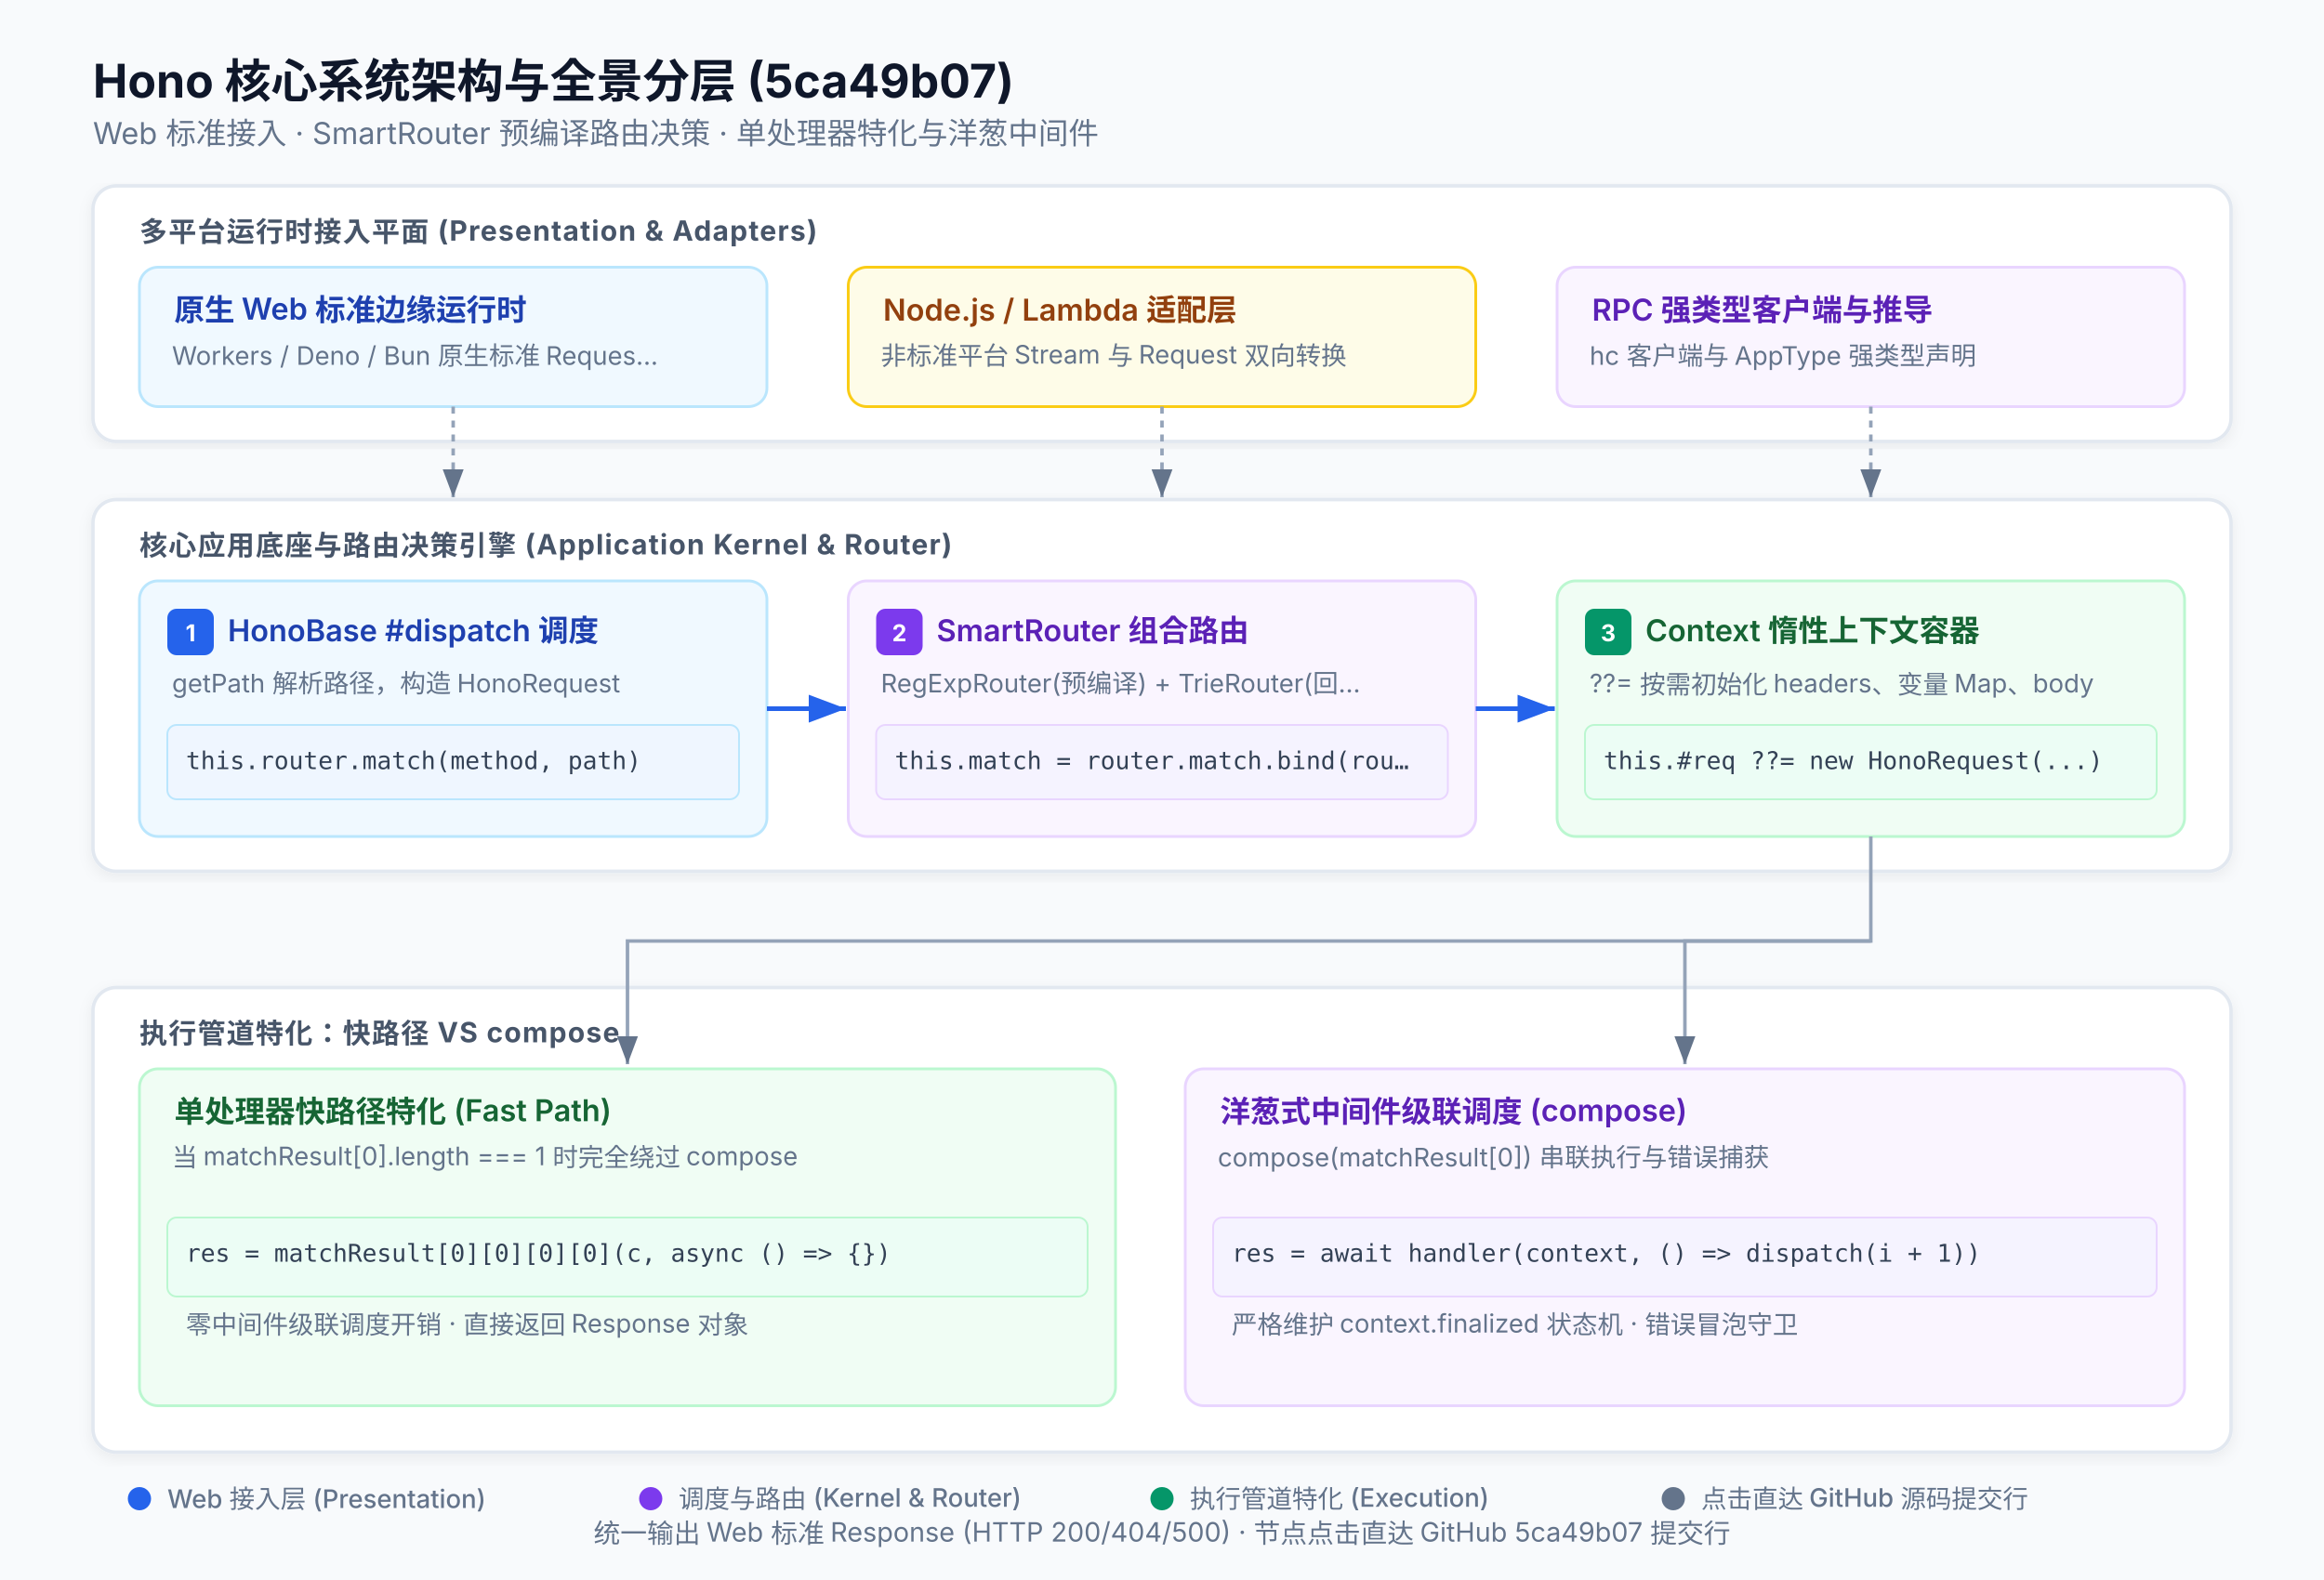
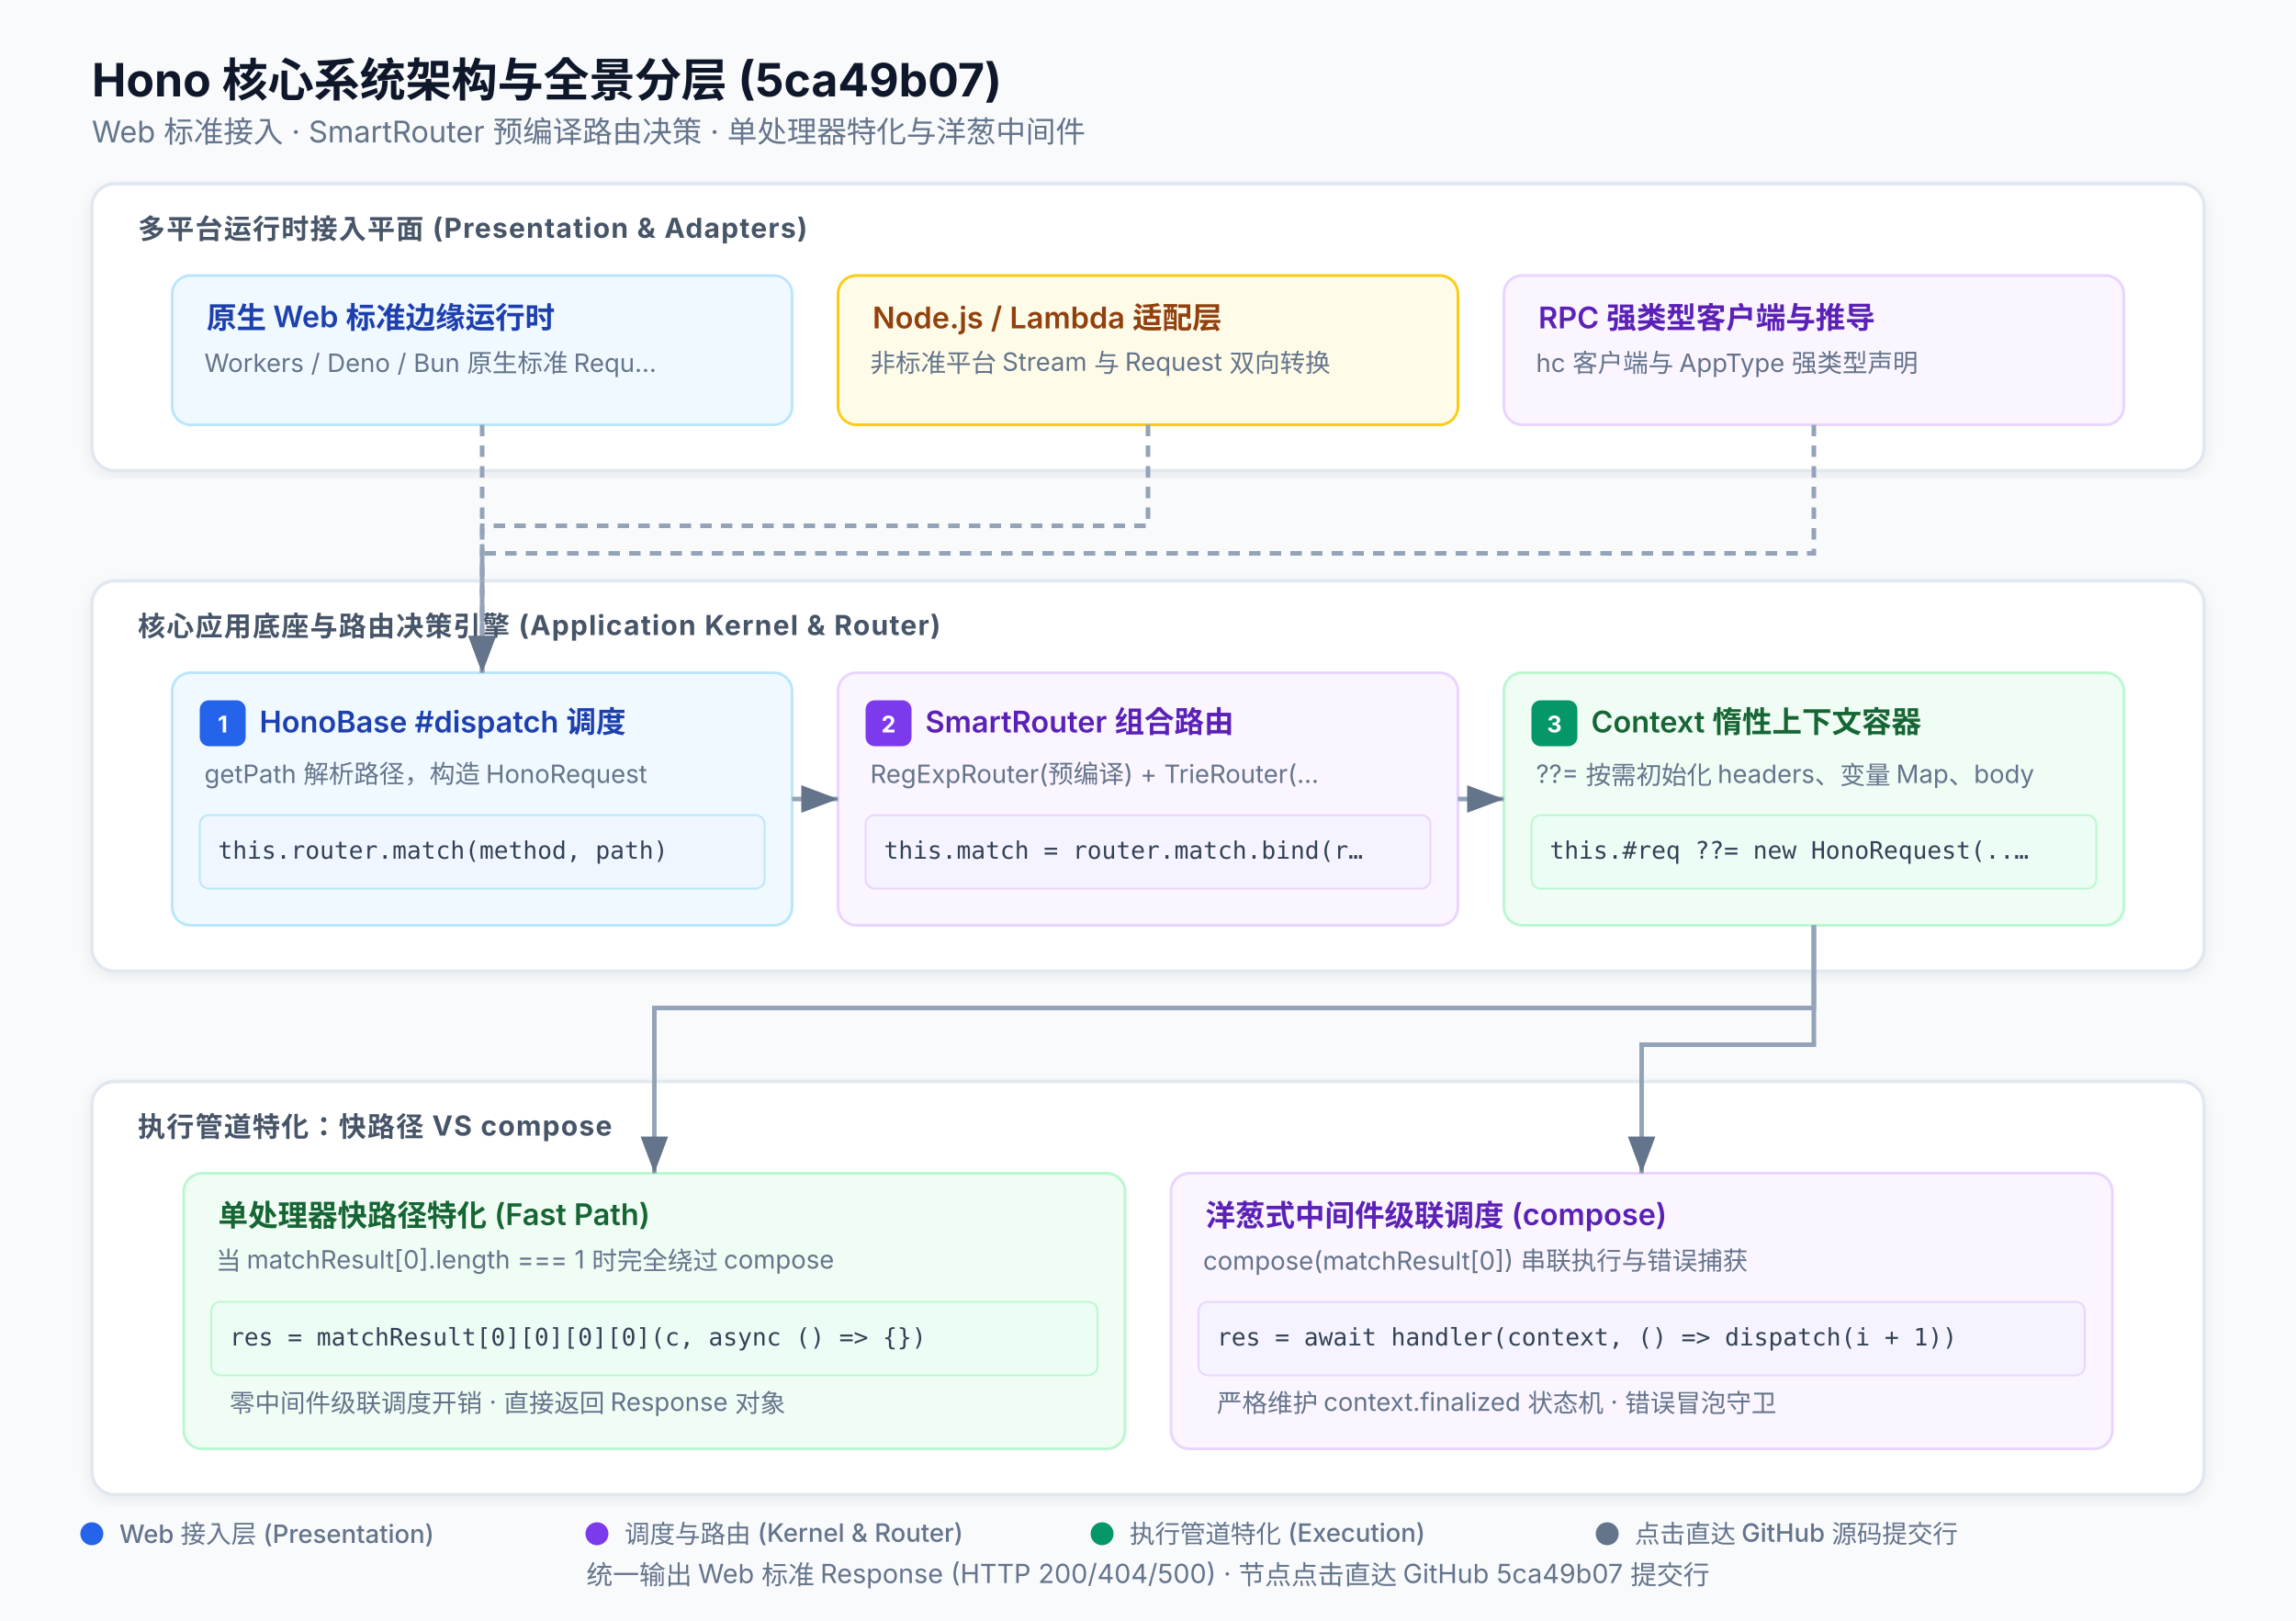
- <svg xmlns="http://www.w3.org/2000/svg" viewBox="0 0 1000 680" width="1000" height="680" style="max-width:100%;height:auto;display:block;margin:0 auto;" role="img" aria-label="Hono 核心系统架构与全景分层 (5ca49b07)">
+ <svg xmlns="http://www.w3.org/2000/svg" viewBox="0 0 1000 706" width="1000" height="706" style="max-width:100%;height:auto;display:block;margin:0 auto;" role="img" aria-label="Hono 核心系统架构与全景分层 (5ca49b07)">
  <defs>
    <marker id="arrow-blue-hono" markerWidth="8" markerHeight="6" refX="8" refY="3" orient="auto">
      <polygon points="0 0, 8 3, 0 6" fill="#2563eb" />
    </marker>
    <marker id="arrow-gray-hono" markerWidth="8" markerHeight="6" refX="8" refY="3" orient="auto">
      <polygon points="0 0, 8 3, 0 6" fill="#64748b" />
    </marker>
    <marker id="arrow-emerald-hono" markerWidth="8" markerHeight="6" refX="8" refY="3" orient="auto">
      <polygon points="0 0, 8 3, 0 6" fill="#059669" />
    </marker>
    <filter id="card-shadow-hono" x="-3%" y="-3%" width="106%" height="106%">
      <feDropShadow dx="0" dy="2" stdDeviation="3" flood-opacity="0.06" />
    </filter>
    <filter id="card-hover-shadow-hono" x="-5%" y="-5%" width="110%" height="110%">
      <feDropShadow dx="0" dy="4" stdDeviation="6" flood-opacity="0.12" />
    </filter>
  </defs>
  <style>
    text { font-family: -apple-system, BlinkMacSystemFont, "Segoe UI", "PingFang SC", "Hiragino Sans GB", sans-serif; }
    .canvas-bg { fill: var(--surface, #f8fafc); }
    .arch-title { font-size: 20px; font-weight: 700; fill: var(--text, #0f172a); }
    .arch-subtitle { font-size: 13px; font-weight: 400; fill: var(--muted, #64748b); }
    .layer-container { fill: var(--bg, #ffffff); stroke: var(--line, #e2e8f0); }
    .layer-title { font-size: 12px; font-weight: 700; fill: var(--muted, #475569); letter-spacing: 0.5px; text-transform: uppercase; }
    .card-title { font-size: 13px; font-weight: 600; }
    .card-desc { font-size: 11px; font-weight: 400; fill: #64748b; }
    .code-pill { font-size: 10.5px; font-family: ui-monospace, SFMono-Regular, Menlo, Monaco, monospace; fill: #334155; }
    .badge-text { font-size: 10px; font-weight: 700; fill: #ffffff; }
    .footer-note { font-size: 11.5px; font-weight: 400; fill: var(--muted, #64748b); }
    .legend-text { font-size: 11px; font-weight: 500; fill: var(--muted, #64748b); }
    a.card-anchor { text-decoration: none; cursor: pointer; }
    a.card-anchor:hover rect.card-rect { stroke-width: 2px; stroke: #2563eb; filter: url(#card-hover-shadow-hono); }
    a.card-anchor:hover text.card-title { fill: #2563eb; }
    :root[data-theme=dark] .canvas-bg { fill: #0f172a; }
    :root[data-theme=dark] .arch-title { fill: #f8fafc; }
    :root[data-theme=dark] .arch-subtitle { fill: #94a3b8; }
    :root[data-theme=dark] .layer-container { fill: #172236; stroke: #334155; }
    :root[data-theme=dark] .layer-title { fill: #94a3b8; }
    :root[data-theme=dark] .footer-note { fill: #94a3b8; }
    :root[data-theme=dark] .legend-text { fill: #94a3b8; }
    :root[data-theme=dark] .card-desc { fill: #94a3b8; }
    @media (prefers-color-scheme: dark) {
      .canvas-bg { fill: #0f172a; }
      .arch-title { fill: #f8fafc; }
      .arch-subtitle { fill: #94a3b8; }
      .layer-container { fill: #172236; stroke: #334155; }
      .layer-title { fill: #94a3b8; }
      .footer-note { fill: #94a3b8; }
      .legend-text { fill: #94a3b8; }
      .card-desc { fill: #94a3b8; }
    }
  </style>
-   <rect width="1000" height="680" class="canvas-bg" data-graph-role="background" />
+   <rect width="1000" height="706" class="canvas-bg" data-graph-role="background" />
  <text x="40" y="42" class="arch-title">Hono 核心系统架构与全景分层 (5ca49b07)</text>
  <text x="40" y="62" class="arch-subtitle">Web 标准接入 · SmartRouter 预编译路由决策 · 单处理器特化与洋葱中间件</text>
-   <rect x="40" y="80" width="920" height="110" rx="10" stroke-width="1.5" class="layer-container" filter="url(#card-shadow-hono)" data-graph-role="container" />
+   <rect x="40" y="80" width="920" height="125" rx="10" stroke-width="1.5" class="layer-container" filter="url(#card-shadow-hono)" data-graph-role="container" data-layer-id="adapters" />
  <text x="60" y="104" class="layer-title">多平台运行时接入平面 (Presentation &amp; Adapters)</text>
  <a class="card-anchor" href="https://github.com/honojs/hono/blob/5ca49b0720755c585c9a9835f0a479ceea36fb52/src/hono.ts#L20-L32" target="_blank" rel="noopener">
-     <g transform="translate(60, 115)">
-       <rect width="270" height="60" rx="8" fill="#f0f9ff" stroke="#bae6fd" stroke-width="1.2" class="card-rect" />
+     <g transform="translate(75, 120)" data-card-id="web">
+       <rect width="270" height="65" rx="8" fill="#f0f9ff" stroke="#bae6fd" stroke-width="1.2" class="card-rect" />
      <text x="15" y="23" class="card-title" fill="#1e40af">原生 Web 标准边缘运行时</text>
-       <text x="14" y="42" class="card-desc">Workers / Deno / Bun 原生标准 Reques…</text>
+       <text x="14" y="42" class="card-desc">Workers / Deno / Bun 原生标准 Requ…</text>
    </g>
  </a>
  <a class="card-anchor" href="https://github.com/honojs/hono/blob/5ca49b0720755c585c9a9835f0a479ceea36fb52/src/adapter/aws-lambda/handler.ts#L1-L25" target="_blank" rel="noopener">
-     <g transform="translate(365, 115)">
-       <rect width="270" height="60" rx="8" fill="#fefce8" stroke="#facc15" stroke-width="1.2" class="card-rect" />
+     <g transform="translate(365, 120)" data-card-id="adapters">
+       <rect width="270" height="65" rx="8" fill="#fefce8" stroke="#facc15" stroke-width="1.2" class="card-rect" />
      <text x="15" y="23" class="card-title" fill="#92400e">Node.js / Lambda 适配层</text>
      <text x="14" y="42" class="card-desc">非标准平台 Stream 与 Request 双向转换</text>
    </g>
  </a>
  <a class="card-anchor" href="https://github.com/honojs/hono/blob/5ca49b0720755c585c9a9835f0a479ceea36fb52/src/client/index.ts#L1-L17" target="_blank" rel="noopener">
-     <g transform="translate(670, 115)">
-       <rect width="270" height="60" rx="8" fill="#faf5ff" stroke="#e9d5ff" stroke-width="1.2" class="card-rect" />
+     <g transform="translate(655, 120)" data-card-id="rpc">
+       <rect width="270" height="65" rx="8" fill="#faf5ff" stroke="#e9d5ff" stroke-width="1.2" class="card-rect" />
      <text x="15" y="23" class="card-title" fill="#5b21b6">RPC 强类型客户端与推导</text>
      <text x="14" y="42" class="card-desc">hc 客户端与 AppType 强类型声明</text>
    </g>
  </a>
-   <rect x="40" y="215" width="920" height="160" rx="10" stroke-width="1.5" class="layer-container" filter="url(#card-shadow-hono)" data-graph-role="container" />
-   <text x="60" y="239" class="layer-title">核心应用底座与路由决策引擎 (Application Kernel &amp; Router)</text>
+   <rect x="40" y="253" width="920" height="170" rx="10" stroke-width="1.5" class="layer-container" filter="url(#card-shadow-hono)" data-graph-role="container" data-layer-id="kernel" />
+   <text x="60" y="277" class="layer-title">核心应用底座与路由决策引擎 (Application Kernel &amp; Router)</text>
  <a class="card-anchor" href="https://github.com/honojs/hono/blob/5ca49b0720755c585c9a9835f0a479ceea36fb52/src/hono-base.ts#L437-L448" target="_blank" rel="noopener">
-     <g transform="translate(60, 250)">
+     <g transform="translate(75, 293)" data-card-id="dispatch">
      <rect width="270" height="110" rx="8" fill="#f0f9ff" stroke="#bae6fd" stroke-width="1.2" class="card-rect" />
      <rect x="12" y="12" width="20" height="20" rx="4" fill="#2563eb" />
      <text x="22" y="26" text-anchor="middle" class="badge-text">1</text>
      <text x="38" y="26" class="card-title" fill="#1e40af">HonoBase #dispatch 调度</text>
      <text x="14" y="48" class="card-desc">getPath 解析路径，构造 HonoRequest</text>
      <rect x="12" y="62" width="246" height="32" rx="4" fill="#eff6ff" stroke="#bae6fd" stroke-width="0.8" />
      <text x="20" y="81" class="code-pill">this.router.match(method, path)</text>
    </g>
  </a>
  <a class="card-anchor" href="https://github.com/honojs/hono/blob/5ca49b0720755c585c9a9835f0a479ceea36fb52/src/router/smart-router/router.ts#L21-L49" target="_blank" rel="noopener">
-     <g transform="translate(365, 250)">
+     <g transform="translate(365, 293)" data-card-id="router">
      <rect width="270" height="110" rx="8" fill="#faf5ff" stroke="#e9d5ff" stroke-width="1.2" class="card-rect" />
      <rect x="12" y="12" width="20" height="20" rx="4" fill="#7c3aed" />
      <text x="22" y="26" text-anchor="middle" class="badge-text">2</text>
      <text x="38" y="26" class="card-title" fill="#5b21b6">SmartRouter 组合路由</text>
-       <text x="14" y="48" class="card-desc">RegExpRouter(预编译) + TrieRouter(回…</text>
+       <text x="14" y="48" class="card-desc">RegExpRouter(预编译) + TrieRouter(…</text>
      <rect x="12" y="62" width="246" height="32" rx="4" fill="#f5f3ff" stroke="#e9d5ff" stroke-width="0.8" />
-       <text x="20" y="81" class="code-pill">this.match = router.match.bind(rou…</text>
+       <text x="20" y="81" class="code-pill">this.match = router.match.bind(r…</text>
    </g>
  </a>
  <a class="card-anchor" href="https://github.com/honojs/hono/blob/5ca49b0720755c585c9a9835f0a479ceea36fb52/src/context.ts#L366-L407" target="_blank" rel="noopener">
-     <g transform="translate(670, 250)">
+     <g transform="translate(655, 293)" data-card-id="context">
      <rect width="270" height="110" rx="8" fill="#f0fdf4" stroke="#bbf7d0" stroke-width="1.2" class="card-rect" />
      <rect x="12" y="12" width="20" height="20" rx="4" fill="#059669" />
      <text x="22" y="26" text-anchor="middle" class="badge-text">3</text>
      <text x="38" y="26" class="card-title" fill="#166534">Context 惰性上下文容器</text>
      <text x="14" y="48" class="card-desc">??= 按需初始化 headers、变量 Map、body</text>
      <rect x="12" y="62" width="246" height="32" rx="4" fill="#ecfdf5" stroke="#bbf7d0" stroke-width="0.8" />
-       <text x="20" y="81" class="code-pill">this.#req ??= new HonoRequest(...)</text>
+       <text x="20" y="81" class="code-pill">this.#req ??= new HonoRequest(..…</text>
    </g>
  </a>
-   <rect x="40" y="425" width="920" height="200" rx="10" stroke-width="1.5" class="layer-container" filter="url(#card-shadow-hono)" data-graph-role="container" />
-   <text x="60" y="449" class="layer-title">执行管道特化：快路径 VS compose</text>
+   <rect x="40" y="471" width="920" height="180" rx="10" stroke-width="1.5" class="layer-container" filter="url(#card-shadow-hono)" data-graph-role="container" data-layer-id="execution" />
+   <text x="60" y="495" class="layer-title">执行管道特化：快路径 VS compose</text>
  <a class="card-anchor" href="https://github.com/honojs/hono/blob/5ca49b0720755c585c9a9835f0a479ceea36fb52/src/hono-base.ts#L449-L466" target="_blank" rel="noopener">
-     <g transform="translate(60, 460)">
-       <rect width="420" height="145" rx="8" fill="#f0fdf4" stroke="#bbf7d0" stroke-width="1.2" class="card-rect" />
+     <g transform="translate(80, 511)" data-card-id="fast-path">
+       <rect width="410" height="120" rx="8" fill="#f0fdf4" stroke="#bbf7d0" stroke-width="1.2" class="card-rect" />
      <text x="15" y="23" class="card-title" fill="#166534">单处理器快路径特化 (Fast Path)</text>
      <text x="14" y="42" class="card-desc">当 matchResult[0].length === 1 时完全绕过 compose</text>
-       <rect x="12" y="64" width="396" height="34" rx="4" fill="#ecfdf5" stroke="#bbf7d0" stroke-width="0.8" />
-       <text x="20" y="83" class="code-pill">res = matchResult[0][0][0][0](c, async () =&gt; {})</text>
-       <text x="20" y="114" class="card-desc" fill="#166534">零中间件级联调度开销 · 直接返回 Response 对象</text>
+       <rect x="12" y="56" width="386" height="32" rx="4" fill="#ecfdf5" stroke="#bbf7d0" stroke-width="0.8" />
+       <text x="20" y="75" class="code-pill">res = matchResult[0][0][0][0](c, async () =&gt; {})</text>
+       <text x="20" y="104" class="card-desc" fill="#166534">零中间件级联调度开销 · 直接返回 Response 对象</text>
    </g>
  </a>
  <a class="card-anchor" href="https://github.com/honojs/hono/blob/5ca49b0720755c585c9a9835f0a479ceea36fb52/src/compose.ts#L32-L71" target="_blank" rel="noopener">
-     <g transform="translate(510, 460)">
-       <rect width="430" height="145" rx="8" fill="#faf5ff" stroke="#e9d5ff" stroke-width="1.2" class="card-rect" />
+     <g transform="translate(510, 511)" data-card-id="compose">
+       <rect width="410" height="120" rx="8" fill="#faf5ff" stroke="#e9d5ff" stroke-width="1.2" class="card-rect" />
      <text x="15" y="23" class="card-title" fill="#5b21b6">洋葱式中间件级联调度 (compose)</text>
      <text x="14" y="42" class="card-desc">compose(matchResult[0]) 串联执行与错误捕获</text>
-       <rect x="12" y="64" width="406" height="34" rx="4" fill="#f5f3ff" stroke="#e9d5ff" stroke-width="0.8" />
-       <text x="20" y="83" class="code-pill">res = await handler(context, () =&gt; dispatch(i + 1))</text>
-       <text x="20" y="114" class="card-desc" fill="#5b21b6">严格维护 context.finalized 状态机 · 错误冒泡守卫</text>
+       <rect x="12" y="56" width="386" height="32" rx="4" fill="#f5f3ff" stroke="#e9d5ff" stroke-width="0.8" />
+       <text x="20" y="75" class="code-pill">res = await handler(context, () =&gt; dispatch(i + 1))</text>
+       <text x="20" y="104" class="card-desc" fill="#5b21b6">严格维护 context.finalized 状态机 · 错误冒泡守卫</text>
    </g>
  </a>
-   <line x1="195" y1="175" x2="195" y2="214" stroke="#94a3b8" stroke-width="1.5" marker-end="url(#arrow-gray-hono)" stroke-dasharray="3 3" />
-   <line x1="500" y1="175" x2="500" y2="214" stroke="#94a3b8" stroke-width="1.5" marker-end="url(#arrow-gray-hono)" stroke-dasharray="3 3" />
-   <line x1="805" y1="175" x2="805" y2="214" stroke="#94a3b8" stroke-width="1.5" marker-end="url(#arrow-gray-hono)" stroke-dasharray="3 3" />
-   <line x1="330" y1="305" x2="364" y2="305" stroke="#2563eb" stroke-width="2" marker-end="url(#arrow-blue-hono)" />
-   <line x1="635" y1="305" x2="669" y2="305" stroke="#2563eb" stroke-width="2" marker-end="url(#arrow-blue-hono)" />
-   <polyline points="805,360 805,405 270,405 270,458" fill="none" stroke="#94a3b8" stroke-width="1.5" marker-end="url(#arrow-gray-hono)" />
-   <polyline points="805,405 725,405 725,458" fill="none" stroke="#94a3b8" stroke-width="1.5" marker-end="url(#arrow-gray-hono)" />
-   <circle cx="60" cy="645" r="5" fill="#2563eb" />
-   <text x="72" y="649" class="legend-text">Web 接入层 (Presentation)</text>
-   <circle cx="280" cy="645" r="5" fill="#7c3aed" />
-   <text x="292" y="649" class="legend-text">调度与路由 (Kernel &amp; Router)</text>
-   <circle cx="500" cy="645" r="5" fill="#059669" />
-   <text x="512" y="649" class="legend-text">执行管道特化 (Execution)</text>
-   <circle cx="720" cy="645" r="5" fill="#64748b" />
-   <text x="732" y="649" class="legend-text">点击直达 GitHub 源码提交行</text>
-   <text x="500" y="664" text-anchor="middle" class="footer-note">统一输出 Web 标准 Response (HTTP 200/404/500) · 节点点击直达 GitHub 5ca49b07 提交行</text>
+   <polyline points="210,185 210,217 210,217 210,293" fill="none" stroke="#94a3b8" stroke-width="2" marker-end="url(#arrow-gray-hono)" stroke-dasharray="5 4" data-edge-from="web" data-edge-to="dispatch" />
+   <polyline points="500,185 500,229 210,229 210,293" fill="none" stroke="#94a3b8" stroke-width="2" marker-end="url(#arrow-gray-hono)" stroke-dasharray="5 4" data-edge-from="adapters" data-edge-to="dispatch" />
+   <polyline points="790,185 790,241 210,241 210,293" fill="none" stroke="#94a3b8" stroke-width="2" marker-end="url(#arrow-gray-hono)" stroke-dasharray="5 4" data-edge-from="rpc" data-edge-to="dispatch" />
+   <polyline points="345,348 355,348 355,348 365,348" fill="none" stroke="#94a3b8" stroke-width="2" marker-end="url(#arrow-gray-hono)" data-edge-from="dispatch" data-edge-to="router" />
+   <polyline points="635,348 645,348 645,348 655,348" fill="none" stroke="#94a3b8" stroke-width="2" marker-end="url(#arrow-gray-hono)" data-edge-from="router" data-edge-to="context" />
+   <polyline points="790,403 790,439 285,439 285,511" fill="none" stroke="#94a3b8" stroke-width="2" marker-end="url(#arrow-gray-hono)" data-edge-from="context" data-edge-to="fast-path" />
+   <polyline points="790,403 790,455 715,455 715,511" fill="none" stroke="#94a3b8" stroke-width="2" marker-end="url(#arrow-gray-hono)" data-edge-from="context" data-edge-to="compose" />
+   <circle cx="40" cy="668" r="5" fill="#2563eb" />
+   <text x="52" y="672" class="legend-text">Web 接入层 (Presentation)</text>
+   <circle cx="260" cy="668" r="5" fill="#7c3aed" />
+   <text x="272" y="672" class="legend-text">调度与路由 (Kernel &amp; Router)</text>
+   <circle cx="480" cy="668" r="5" fill="#059669" />
+   <text x="492" y="672" class="legend-text">执行管道特化 (Execution)</text>
+   <circle cx="700" cy="668" r="5" fill="#64748b" />
+   <text x="712" y="672" class="legend-text">点击直达 GitHub 源码提交行</text>
+   <text x="500" y="690" text-anchor="middle" class="footer-note">统一输出 Web 标准 Response (HTTP 200/404/500) · 节点点击直达 GitHub 5ca49b07 提交行</text>
</svg>
